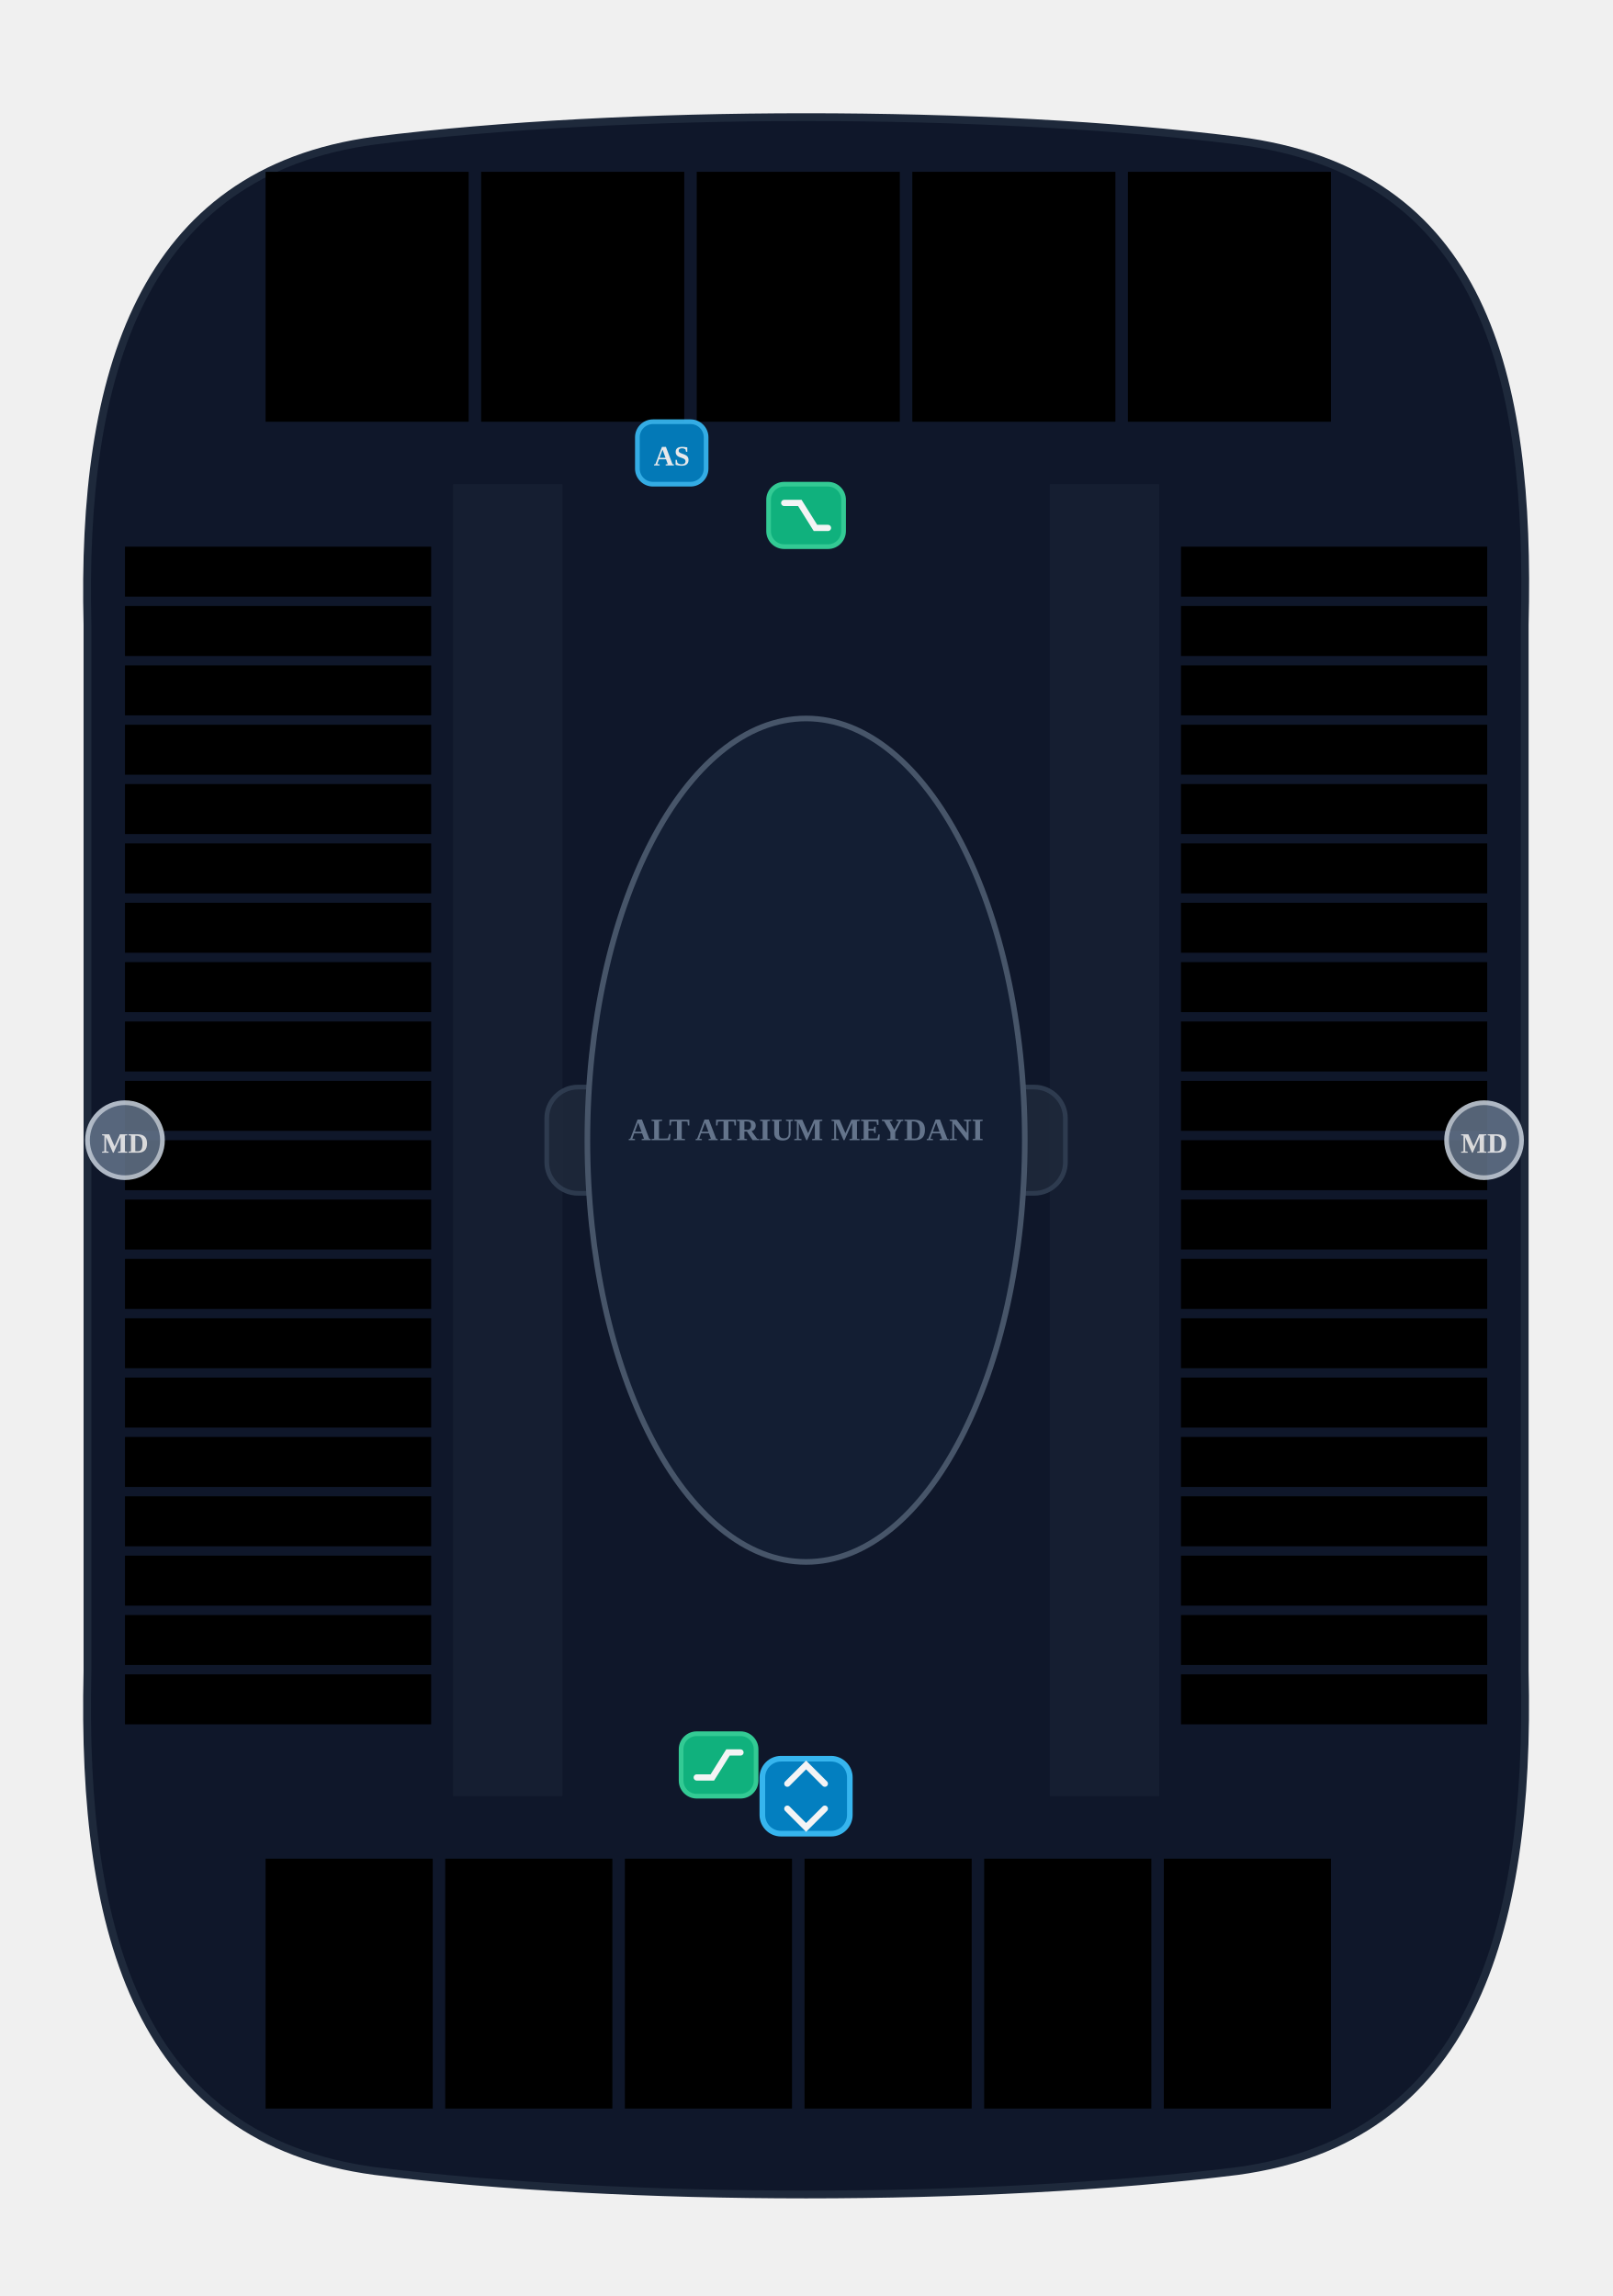
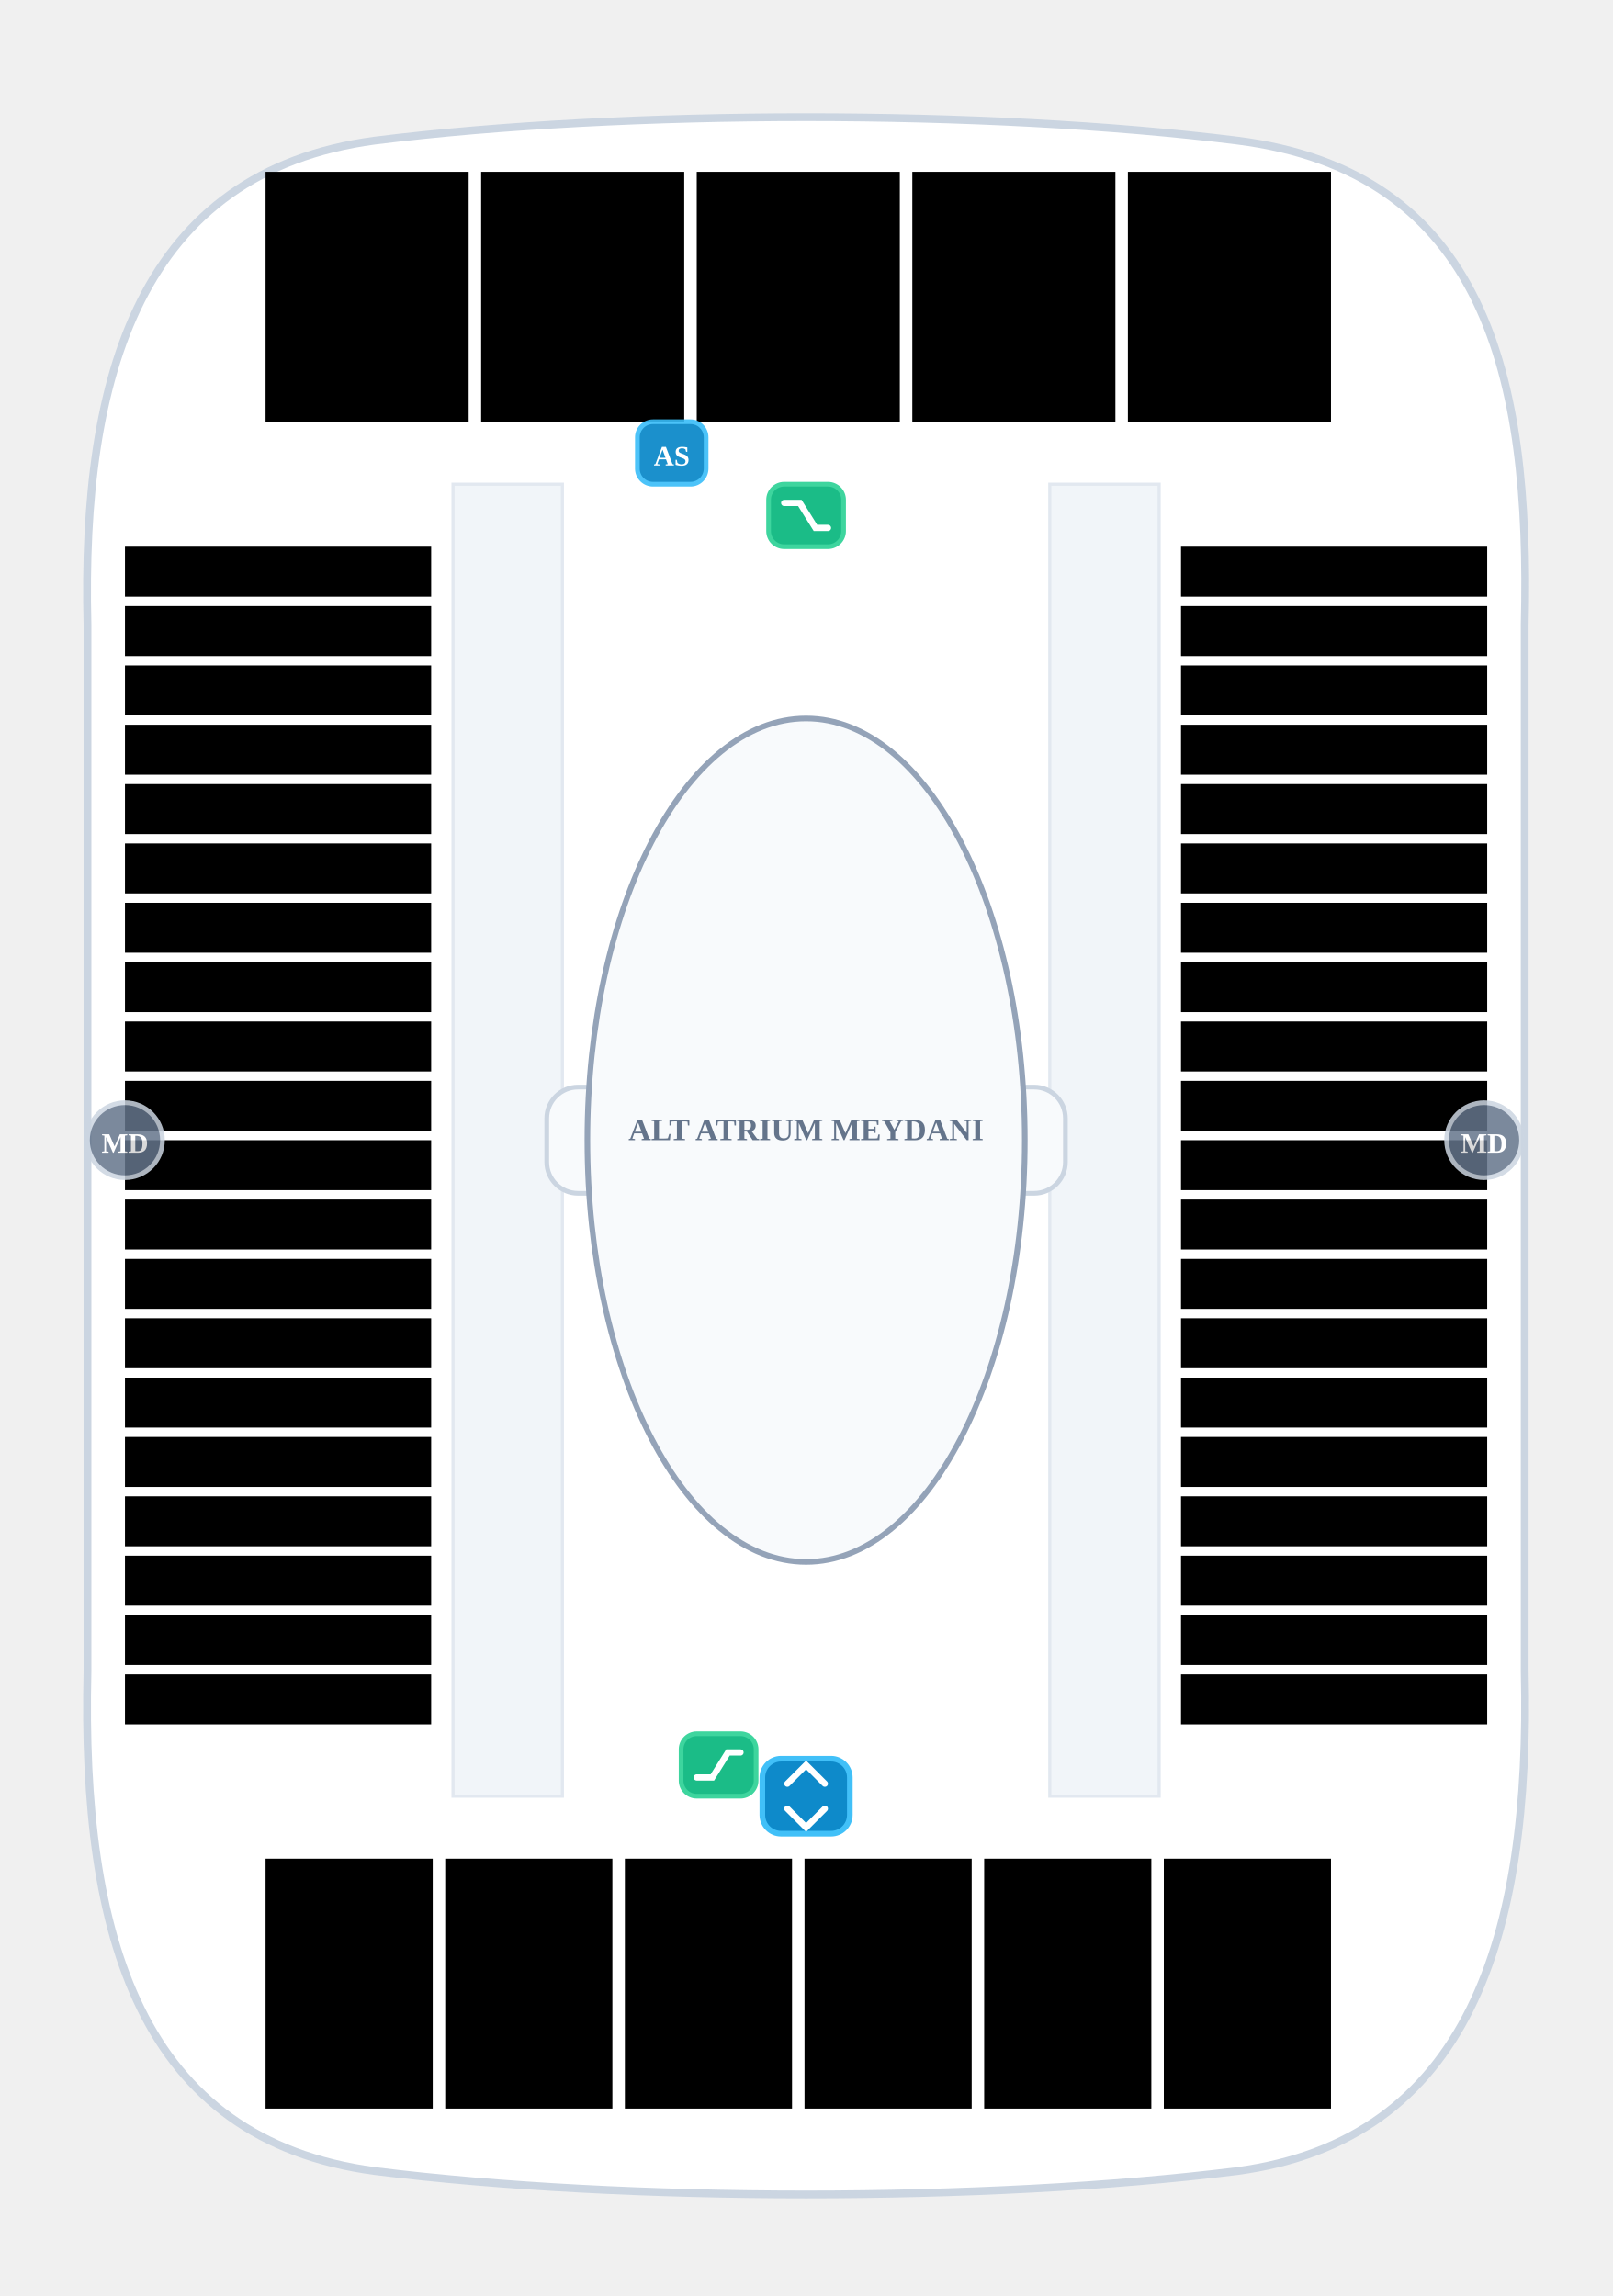
<svg xmlns="http://www.w3.org/2000/svg" viewBox="0 0 516 735" width="100%" height="100%" class="map__svg">
  <defs>
    <filter id="slab-shadow" x="-5%" y="-5%" width="110%" height="110%">
-       <feDropShadow dx="0" dy="4" stdDeviation="6" flood-opacity="0.12" />
+       <feDropShadow dx="0" dy="4" stdDeviation="6" flood-opacity="0.08" />
    </filter>
    <linearGradient id="atriumGrad" x1="0%" y1="0%" x2="100%" y2="100%">
-       <stop offset="0%" stop-color="#0e1726" stop-opacity="0.95" />
-       <stop offset="100%" stop-color="#080e1a" stop-opacity="0.95" />
+       <stop offset="0%" stop-color="#f0f9ff" stop-opacity="0.95" />
+       <stop offset="100%" stop-color="#e0f2fe" stop-opacity="0.95" />
    </linearGradient>
    <linearGradient id="fountainGrad" x1="0%" y1="0%" x2="100%" y2="100%">
-       <stop offset="0%" stop-color="#06b6d4" stop-opacity="0.35" />
-       <stop offset="100%" stop-color="#3b82f6" stop-opacity="0.2" />
+       <stop offset="0%" stop-color="#38bdf8" stop-opacity="0.35" />
+       <stop offset="100%" stop-color="#0284c7" stop-opacity="0.25" />
    </linearGradient>
  </defs>
  <g id="FloorSlab" class="map__slab">
-     <path id="slab_outer_3" class="slab corridor-path" d="M 120 45 C 200 35, 316 35, 396 45 C 475 55, 490 120, 488 200 L 488 535 C 490 620, 470 685, 396 695 C 316 705, 200 705, 120 695 C 45 685, 26 620, 28 535 L 28 200 C 26 120, 45 55, 120 45 Z" fill="#0f172a" stroke="#1e293b" stroke-width="2.5" />
-     <path class="corridor-lane" d="M 145 155 L 180 155 L 180 575 L 145 575 Z" fill="#1e293b" opacity="0.4" />
-     <path class="corridor-lane" d="M 336 155 L 371 155 L 371 575 L 336 575 Z" fill="#1e293b" opacity="0.4" />
-     <rect x="175" y="348" width="166" height="34" rx="10" fill="#1e293b" stroke="#334155" stroke-width="1.5" opacity="0.85" />
+     <path id="slab_outer_3" class="slab corridor-path" d="M 120 45 C 200 35, 316 35, 396 45 C 475 55, 490 120, 488 200 L 488 535 C 490 620, 470 685, 396 695 C 316 705, 200 705, 120 695 C 45 685, 26 620, 28 535 L 28 200 C 26 120, 45 55, 120 45 Z" fill="#ffffff" stroke="#cbd5e1" stroke-width="2.5" />
+     <path class="corridor-lane" d="M 145 155 L 180 155 L 180 575 L 145 575 Z" fill="#f1f5f9" stroke="#e2e8f0" stroke-width="1" />
+     <path class="corridor-lane" d="M 336 155 L 371 155 L 371 575 L 336 575 Z" fill="#f1f5f9" stroke="#e2e8f0" stroke-width="1" />
+     <rect x="175" y="348" width="166" height="34" rx="10" fill="#f8fafc" stroke="#cbd5e1" stroke-width="1.5" />
  </g>
  <g id="FloorVoids">
-     <ellipse cx="258" cy="365" rx="70" ry="135" fill="#131e33" stroke="#475569" stroke-width="1.8" />
+     <ellipse cx="258" cy="365" rx="70" ry="135" fill="#f8fafc" stroke="#94a3b8" stroke-width="1.8" />
    <text x="258" y="365" text-anchor="middle" fill="#64748b" font-size="10" font-weight="700">ALT ATRIUM MEYDANI</text>
  </g>
  <g id="FloorRooms">
    <path id="room_3_1" class="room room--shop room--tenant g-sports cat-sports store-polygon" d="M 40.0 175.0 L 138.0 175.0 L 138.0 191.0 L 40.0 191.0 Z" fillRule="evenodd" data-id="store_3_1" />
    <path id="room_3_2" class="room room--shop room--tenant g-entertainment cat-entertainment store-polygon" d="M 40.0 194.0 L 138.0 194.0 L 138.0 210.0 L 40.0 210.0 Z" fillRule="evenodd" data-id="store_3_2" />
    <path id="room_3_3" class="room room--shop room--tenant g-accessories cat-accessories store-polygon" d="M 40.0 213.0 L 138.0 213.0 L 138.0 229.0 L 40.0 229.0 Z" fillRule="evenodd" data-id="store_3_3" />
    <path id="room_3_4" class="room room--shop room--tenant g-cosmetics cat-cosmetics store-polygon" d="M 40.0 232.0 L 138.0 232.0 L 138.0 248.0 L 40.0 248.0 Z" fillRule="evenodd" data-id="store_3_4" />
    <path id="room_3_5" class="room room--shop room--tenant g-shoes cat-shoes store-polygon" d="M 40.0 251.0 L 138.0 251.0 L 138.0 267.0 L 40.0 267.0 Z" fillRule="evenodd" data-id="store_3_5" />
    <path id="room_3_6" class="room room--shop room--tenant g-service cat-service store-polygon" d="M 40.0 270.0 L 138.0 270.0 L 138.0 286.0 L 40.0 286.0 Z" fillRule="evenodd" data-id="store_3_6" />
    <path id="room_3_7" class="room room--shop room--tenant g-kids cat-kids store-polygon" d="M 40.0 289.0 L 138.0 289.0 L 138.0 305.0 L 40.0 305.0 Z" fillRule="evenodd" data-id="store_3_7" />
    <path id="room_3_8" class="room room--shop room--tenant g-sports cat-sports store-polygon" d="M 40.0 308.0 L 138.0 308.0 L 138.0 324.0 L 40.0 324.0 Z" fillRule="evenodd" data-id="store_3_8" />
    <path id="room_3_9" class="room room--shop room--tenant g-food cat-food store-polygon" d="M 40.0 327.0 L 138.0 327.0 L 138.0 343.0 L 40.0 343.0 Z" fillRule="evenodd" data-id="store_3_9" />
    <path id="room_3_10" class="room room--shop room--tenant g-shoes cat-shoes store-polygon" d="M 40.0 346.0 L 138.0 346.0 L 138.0 362.0 L 40.0 362.0 Z" fillRule="evenodd" data-id="store_3_10" />
    <path id="room_3_11" class="room room--shop room--tenant g-fashion cat-fashion store-polygon" d="M 40.0 365.0 L 138.0 365.0 L 138.0 381.0 L 40.0 381.0 Z" fillRule="evenodd" data-id="store_3_11" />
    <path id="room_3_12" class="room room--shop room--tenant g-food cat-food store-polygon" d="M 40.0 384.0 L 138.0 384.0 L 138.0 400.0 L 40.0 400.0 Z" fillRule="evenodd" data-id="store_3_12" />
    <path id="room_3_13" class="room room--shop room--tenant g-accessories cat-accessories store-polygon" d="M 40.0 403.0 L 138.0 403.0 L 138.0 419.0 L 40.0 419.0 Z" fillRule="evenodd" data-id="store_3_13" />
    <path id="room_3_14" class="room room--shop room--tenant g-sports cat-sports store-polygon" d="M 40.0 422.0 L 138.0 422.0 L 138.0 438.0 L 40.0 438.0 Z" fillRule="evenodd" data-id="store_3_14" />
    <path id="room_3_15" class="room room--shop room--tenant g-service cat-service store-polygon" d="M 40.0 441.0 L 138.0 441.0 L 138.0 457.0 L 40.0 457.0 Z" fillRule="evenodd" data-id="store_3_15" />
    <path id="room_3_16" class="room room--shop room--tenant g-cosmetics cat-cosmetics store-polygon" d="M 40.0 460.0 L 138.0 460.0 L 138.0 476.0 L 40.0 476.0 Z" fillRule="evenodd" data-id="store_3_16" />
    <path id="room_3_17" class="room room--shop room--tenant g-shoes cat-shoes store-polygon" d="M 40.0 479.0 L 138.0 479.0 L 138.0 495.0 L 40.0 495.0 Z" fillRule="evenodd" data-id="store_3_17" />
    <path id="room_3_18" class="room room--shop room--tenant g-shoes cat-shoes store-polygon" d="M 40.0 498.0 L 138.0 498.0 L 138.0 514.0 L 40.0 514.0 Z" fillRule="evenodd" data-id="store_3_18" />
    <path id="room_3_19" class="room room--shop room--tenant g-sports cat-sports store-polygon" d="M 40.0 517.0 L 138.0 517.0 L 138.0 533.0 L 40.0 533.0 Z" fillRule="evenodd" data-id="store_3_19" />
    <path id="room_3_20" class="room room--shop room--tenant g-food cat-food store-polygon" d="M 40.0 536.0 L 138.0 536.0 L 138.0 552.0 L 40.0 552.0 Z" fillRule="evenodd" data-id="store_3_20" />
    <path id="room_3_21" class="room room--shop room--tenant g-kids cat-kids store-polygon" d="M 378.0 175.0 L 476.0 175.0 L 476.0 191.0 L 378.0 191.0 Z" fillRule="evenodd" data-id="store_3_21" />
    <path id="room_3_22" class="room room--shop room--tenant g-service cat-service store-polygon" d="M 378.0 194.0 L 476.0 194.0 L 476.0 210.0 L 378.0 210.0 Z" fillRule="evenodd" data-id="store_3_22" />
    <path id="room_3_23" class="room room--shop room--tenant g-home cat-home store-polygon" d="M 378.0 213.0 L 476.0 213.0 L 476.0 229.0 L 378.0 229.0 Z" fillRule="evenodd" data-id="store_3_23" />
    <path id="room_3_24" class="room room--shop room--tenant g-home cat-home store-polygon" d="M 378.0 232.0 L 476.0 232.0 L 476.0 248.0 L 378.0 248.0 Z" fillRule="evenodd" data-id="store_3_24" />
    <path id="room_3_25" class="room room--shop room--tenant g-shoes cat-shoes store-polygon" d="M 378.0 251.0 L 476.0 251.0 L 476.0 267.0 L 378.0 267.0 Z" fillRule="evenodd" data-id="store_3_25" />
    <path id="room_3_26" class="room room--shop room--tenant g-home cat-home store-polygon" d="M 378.0 270.0 L 476.0 270.0 L 476.0 286.0 L 378.0 286.0 Z" fillRule="evenodd" data-id="store_3_26" />
    <path id="room_3_27" class="room room--shop room--tenant g-fashion cat-fashion store-polygon" d="M 378.0 289.0 L 476.0 289.0 L 476.0 305.0 L 378.0 305.0 Z" fillRule="evenodd" data-id="store_3_27" />
    <path id="room_3_28" class="room room--shop room--tenant g-fashion cat-fashion store-polygon" d="M 378.0 308.0 L 476.0 308.0 L 476.0 324.0 L 378.0 324.0 Z" fillRule="evenodd" data-id="store_3_28" />
    <path id="room_3_29" class="room room--shop room--tenant g-home cat-home store-polygon" d="M 378.0 327.0 L 476.0 327.0 L 476.0 343.0 L 378.0 343.0 Z" fillRule="evenodd" data-id="store_3_29" />
    <path id="room_3_30" class="room room--shop room--tenant g-cosmetics cat-cosmetics store-polygon" d="M 378.0 346.0 L 476.0 346.0 L 476.0 362.0 L 378.0 362.0 Z" fillRule="evenodd" data-id="store_3_30" />
    <path id="room_3_31" class="room room--shop room--tenant g-food cat-food store-polygon" d="M 378.0 365.0 L 476.0 365.0 L 476.0 381.0 L 378.0 381.0 Z" fillRule="evenodd" data-id="store_3_31" />
    <path id="room_3_32" class="room room--shop room--tenant g-market cat-market store-polygon" d="M 378.0 384.0 L 476.0 384.0 L 476.0 400.0 L 378.0 400.0 Z" fillRule="evenodd" data-id="store_3_32" />
    <path id="room_3_33" class="room room--shop room--tenant g-sports cat-sports store-polygon" d="M 378.0 403.0 L 476.0 403.0 L 476.0 419.0 L 378.0 419.0 Z" fillRule="evenodd" data-id="store_3_33" />
    <path id="room_3_34" class="room room--shop room--tenant g-shoes cat-shoes store-polygon" d="M 378.0 422.0 L 476.0 422.0 L 476.0 438.0 L 378.0 438.0 Z" fillRule="evenodd" data-id="store_3_34" />
    <path id="room_3_35" class="room room--shop room--tenant g-kids cat-kids store-polygon" d="M 378.0 441.0 L 476.0 441.0 L 476.0 457.0 L 378.0 457.0 Z" fillRule="evenodd" data-id="store_3_35" />
    <path id="room_3_36" class="room room--shop room--tenant g-fashion cat-fashion store-polygon" d="M 378.0 460.0 L 476.0 460.0 L 476.0 476.0 L 378.0 476.0 Z" fillRule="evenodd" data-id="store_3_36" />
    <path id="room_3_37" class="room room--shop room--tenant g-accessories cat-accessories store-polygon" d="M 378.0 479.0 L 476.0 479.0 L 476.0 495.0 L 378.0 495.0 Z" fillRule="evenodd" data-id="store_3_37" />
    <path id="room_3_38" class="room room--shop room--tenant g-tech cat-tech store-polygon" d="M 378.0 498.0 L 476.0 498.0 L 476.0 514.0 L 378.0 514.0 Z" fillRule="evenodd" data-id="store_3_38" />
    <path id="room_3_39" class="room room--shop room--tenant g-service cat-service store-polygon" d="M 378.0 517.0 L 476.0 517.0 L 476.0 533.0 L 378.0 533.0 Z" fillRule="evenodd" data-id="store_3_39" />
    <path id="room_3_40" class="room room--shop room--tenant g-entertainment cat-entertainment store-polygon" d="M 378.0 536.0 L 476.0 536.0 L 476.0 552.0 L 378.0 552.0 Z" fillRule="evenodd" data-id="store_3_40" />
    <path id="room_3_41" class="room room--shop room--tenant g-cosmetics cat-cosmetics store-polygon" d="M 85.0 55.0 L 150.0 55.0 L 150.0 135.0 L 85.0 135.0 Z" fillRule="evenodd" data-id="store_3_41" />
    <path id="room_3_42" class="room room--shop room--tenant g-cosmetics cat-cosmetics store-polygon" d="M 154.0 55.0 L 219.0 55.0 L 219.0 135.0 L 154.0 135.0 Z" fillRule="evenodd" data-id="store_3_42" />
    <path id="room_3_43" class="room room--shop room--tenant g-home cat-home store-polygon" d="M 223.0 55.0 L 288.0 55.0 L 288.0 135.0 L 223.0 135.0 Z" fillRule="evenodd" data-id="store_3_43" />
    <path id="room_3_44" class="room room--shop room--tenant g-home cat-home store-polygon" d="M 292.0 55.0 L 357.0 55.0 L 357.0 135.0 L 292.0 135.0 Z" fillRule="evenodd" data-id="store_3_44" />
    <path id="room_3_45" class="room room--shop room--tenant g-tech cat-tech store-polygon" d="M 361.0 55.0 L 426.0 55.0 L 426.0 135.0 L 361.0 135.0 Z" fillRule="evenodd" data-id="store_3_45" />
    <path id="room_3_46" class="room room--shop room--tenant g-fashion cat-fashion store-polygon" d="M 85.0 595.0 L 138.5 595.0 L 138.5 675.0 L 85.0 675.0 Z" fillRule="evenodd" data-id="store_3_46" />
    <path id="room_3_47" class="room room--shop room--tenant g-entertainment cat-entertainment store-polygon" d="M 142.5 595.0 L 196.0 595.0 L 196.0 675.0 L 142.5 675.0 Z" fillRule="evenodd" data-id="store_3_47" />
    <path id="room_3_48" class="room room--shop room--tenant g-tech cat-tech store-polygon" d="M 200.0 595.0 L 253.5 595.0 L 253.5 675.0 L 200.0 675.0 Z" fillRule="evenodd" data-id="store_3_48" />
    <path id="room_3_49" class="room room--shop room--tenant g-food cat-food store-polygon" d="M 257.5 595.0 L 311.0 595.0 L 311.0 675.0 L 257.5 675.0 Z" fillRule="evenodd" data-id="store_3_49" />
    <path id="room_3_50" class="room room--shop room--tenant g-cosmetics cat-cosmetics store-polygon" d="M 315.0 595.0 L 368.5 595.0 L 368.5 675.0 L 315.0 675.0 Z" fillRule="evenodd" data-id="store_3_50" />
    <path id="room_3_51" class="room room--shop room--tenant g-fashion cat-fashion store-polygon" d="M 372.5 595.0 L 426.0 595.0 L 426.0 675.0 L 372.5 675.0 Z" fillRule="evenodd" data-id="store_3_51" />
  </g>
  <g id="FloorIcons" class="pointer-events-none">
    <g transform="translate(258, 575)" class="portal-svg portal-elevator" opacity="0.95">
      <rect x="-14" y="-12" width="28" height="24" rx="6" fill="#0284c7" stroke="#38bdf8" stroke-width="1.8" />
      <path d="M-6 -4 L0 -10 L6 -4 M-6 4 L0 10 L6 4" stroke="#ffffff" stroke-width="2" fill="none" stroke-linecap="round" />
    </g>
    <g transform="translate(230, 565)" class="portal-svg portal-escalator" opacity="0.95">
      <rect x="-12" y="-10" width="24" height="20" rx="5" fill="#10b981" stroke="#34d399" stroke-width="1.5" />
      <path d="M-7 4 L-2 4 L3 -4 L7 -4" stroke="#ffffff" stroke-width="2" fill="none" stroke-linecap="round" />
    </g>
    <g transform="translate(258, 165)" class="portal-svg portal-escalator" opacity="0.95">
      <rect x="-12" y="-10" width="24" height="20" rx="5" fill="#10b981" stroke="#34d399" stroke-width="1.5" />
      <path d="M-7 -4 L-2 -4 L3 4 L7 4" stroke="#ffffff" stroke-width="2" fill="none" stroke-linecap="round" />
    </g>
    <g transform="translate(215, 145)" class="portal-svg portal-elevator" opacity="0.9">
      <rect x="-11" y="-10" width="22" height="20" rx="5" fill="#0284c7" stroke="#38bdf8" stroke-width="1.5" />
      <text x="0" y="4" text-anchor="middle" fill="#ffffff" font-size="9" font-weight="900">AS</text>
    </g>
    <g transform="translate(475, 365)" class="portal-svg portal-stairs" opacity="0.85">
      <circle r="12" fill="#64748b" stroke="#cbd5e1" stroke-width="1.5" />
      <text x="0" y="4" text-anchor="middle" fill="#ffffff" font-size="9" font-weight="900">MD</text>
    </g>
    <g transform="translate(40, 365)" class="portal-svg portal-stairs" opacity="0.85">
      <circle r="12" fill="#64748b" stroke="#cbd5e1" stroke-width="1.5" />
      <text x="0" y="4" text-anchor="middle" fill="#ffffff" font-size="9" font-weight="900">MD</text>
    </g>
  </g>
</svg>
